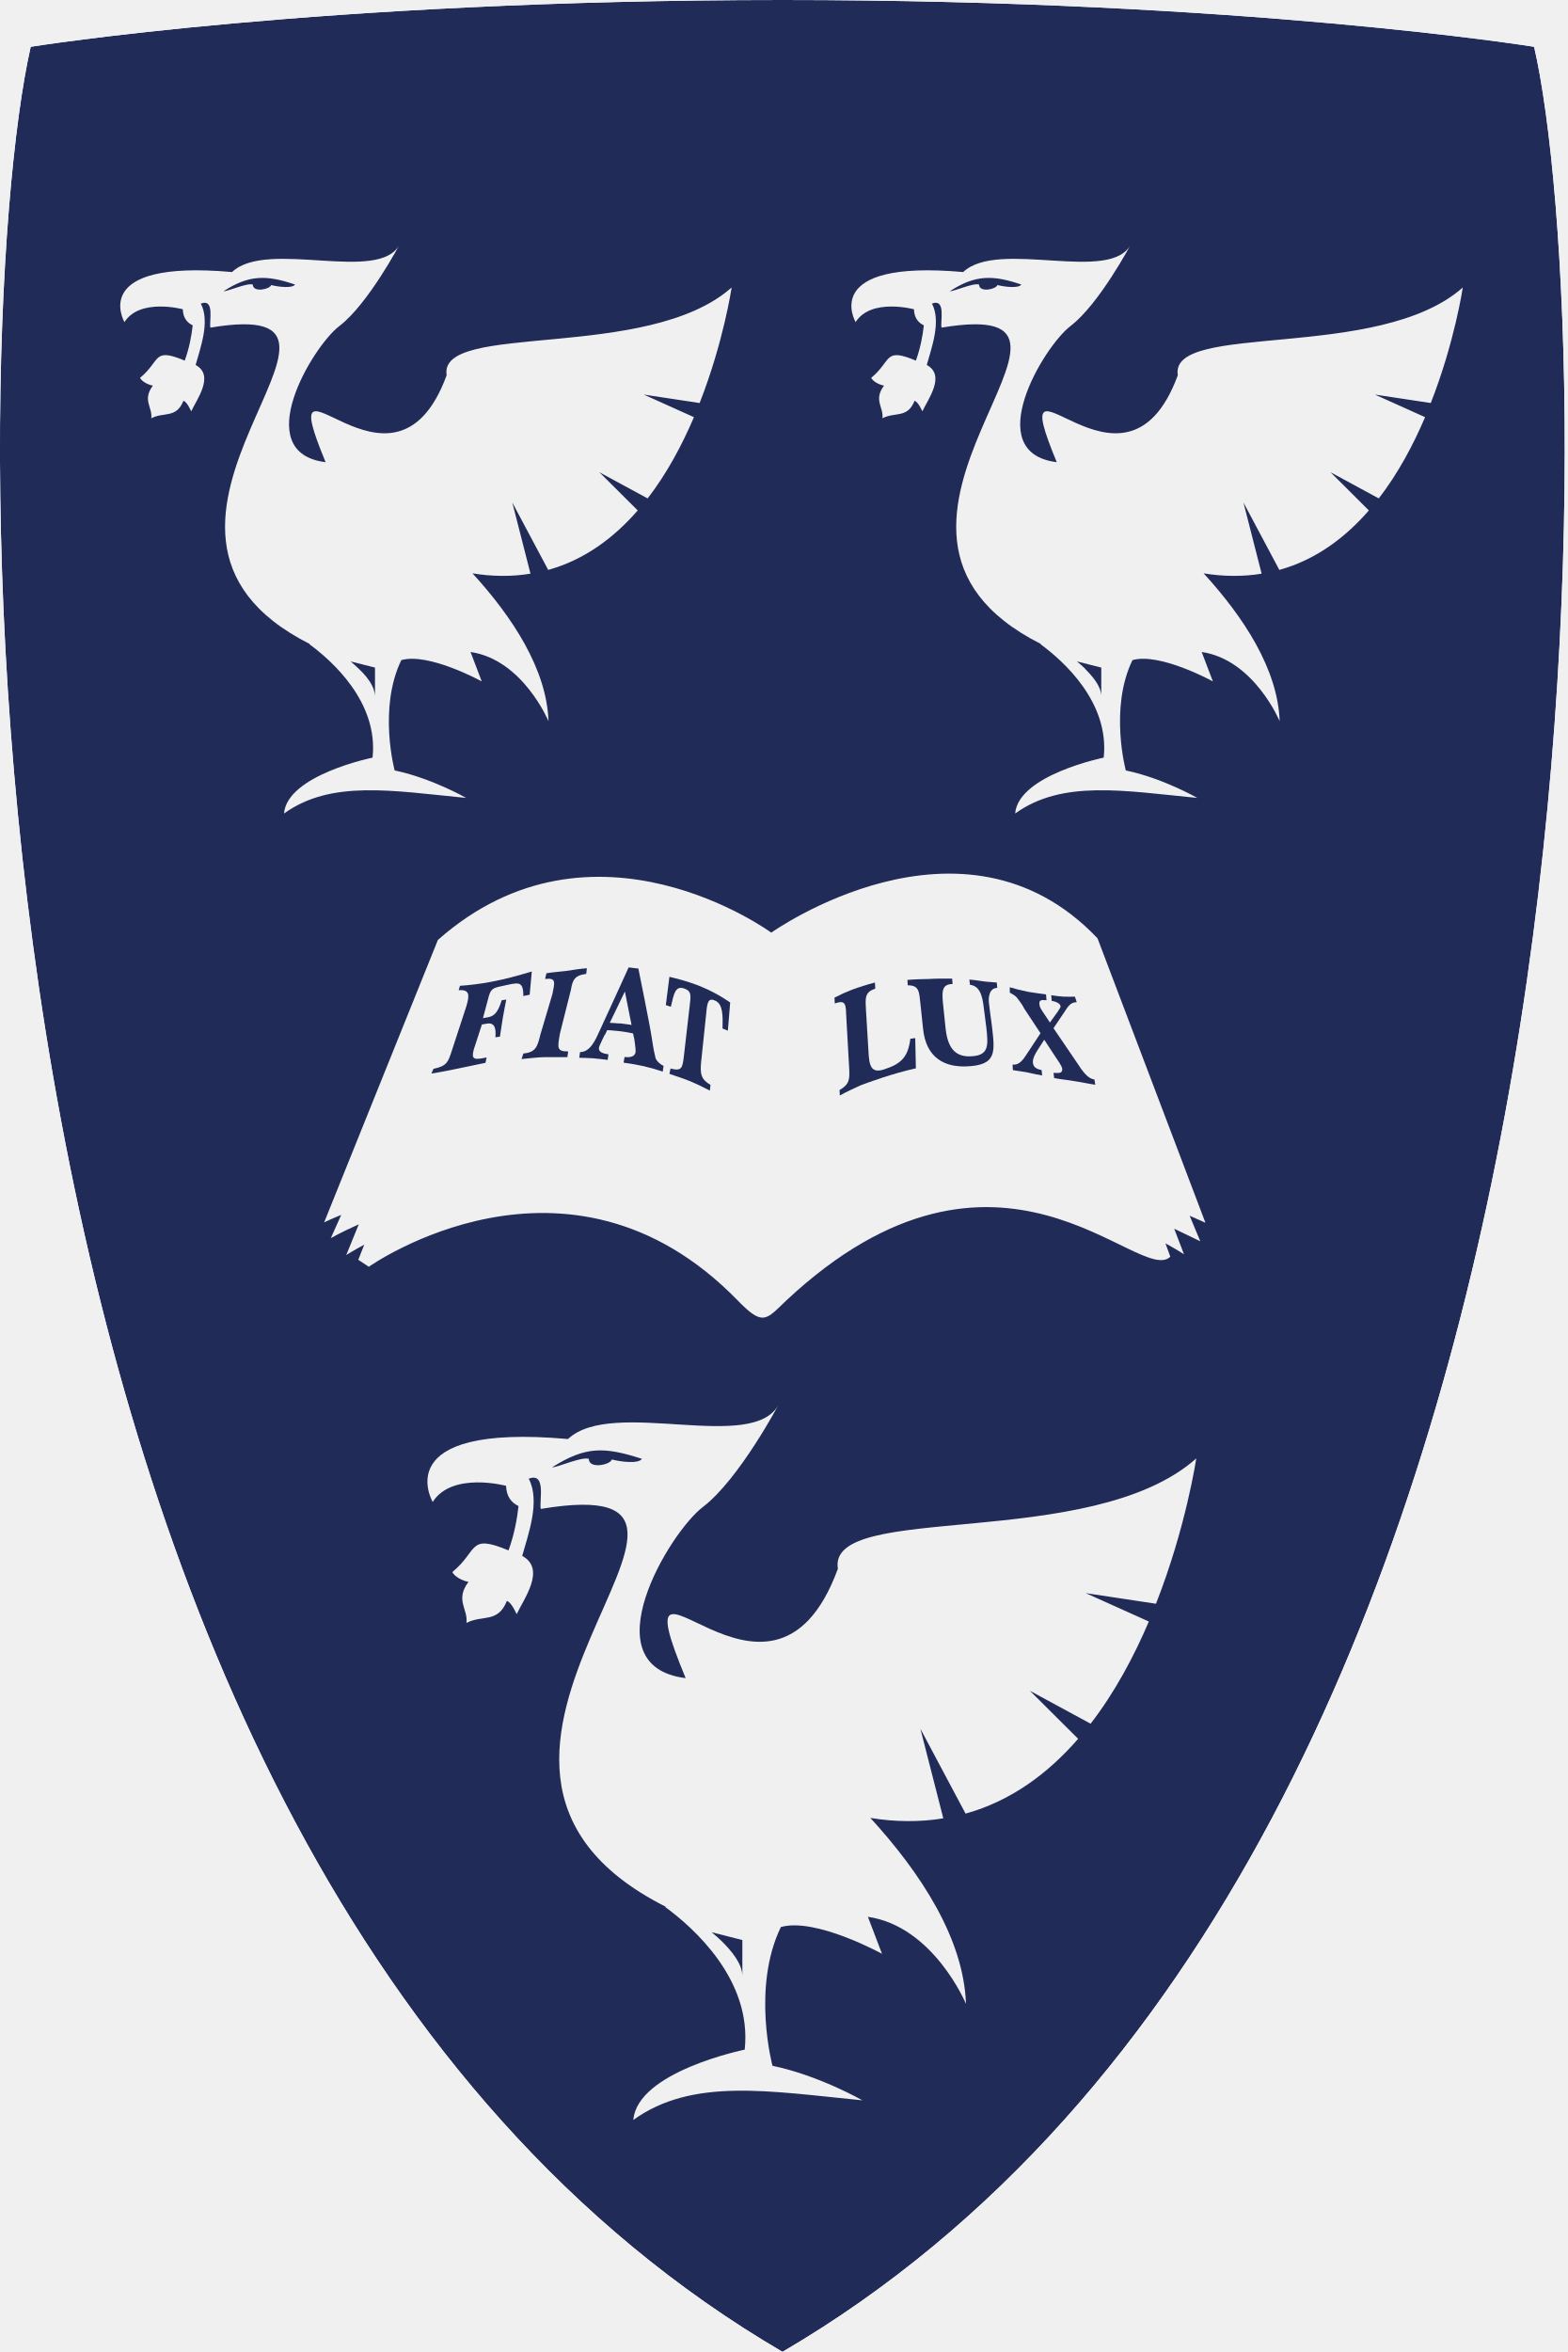
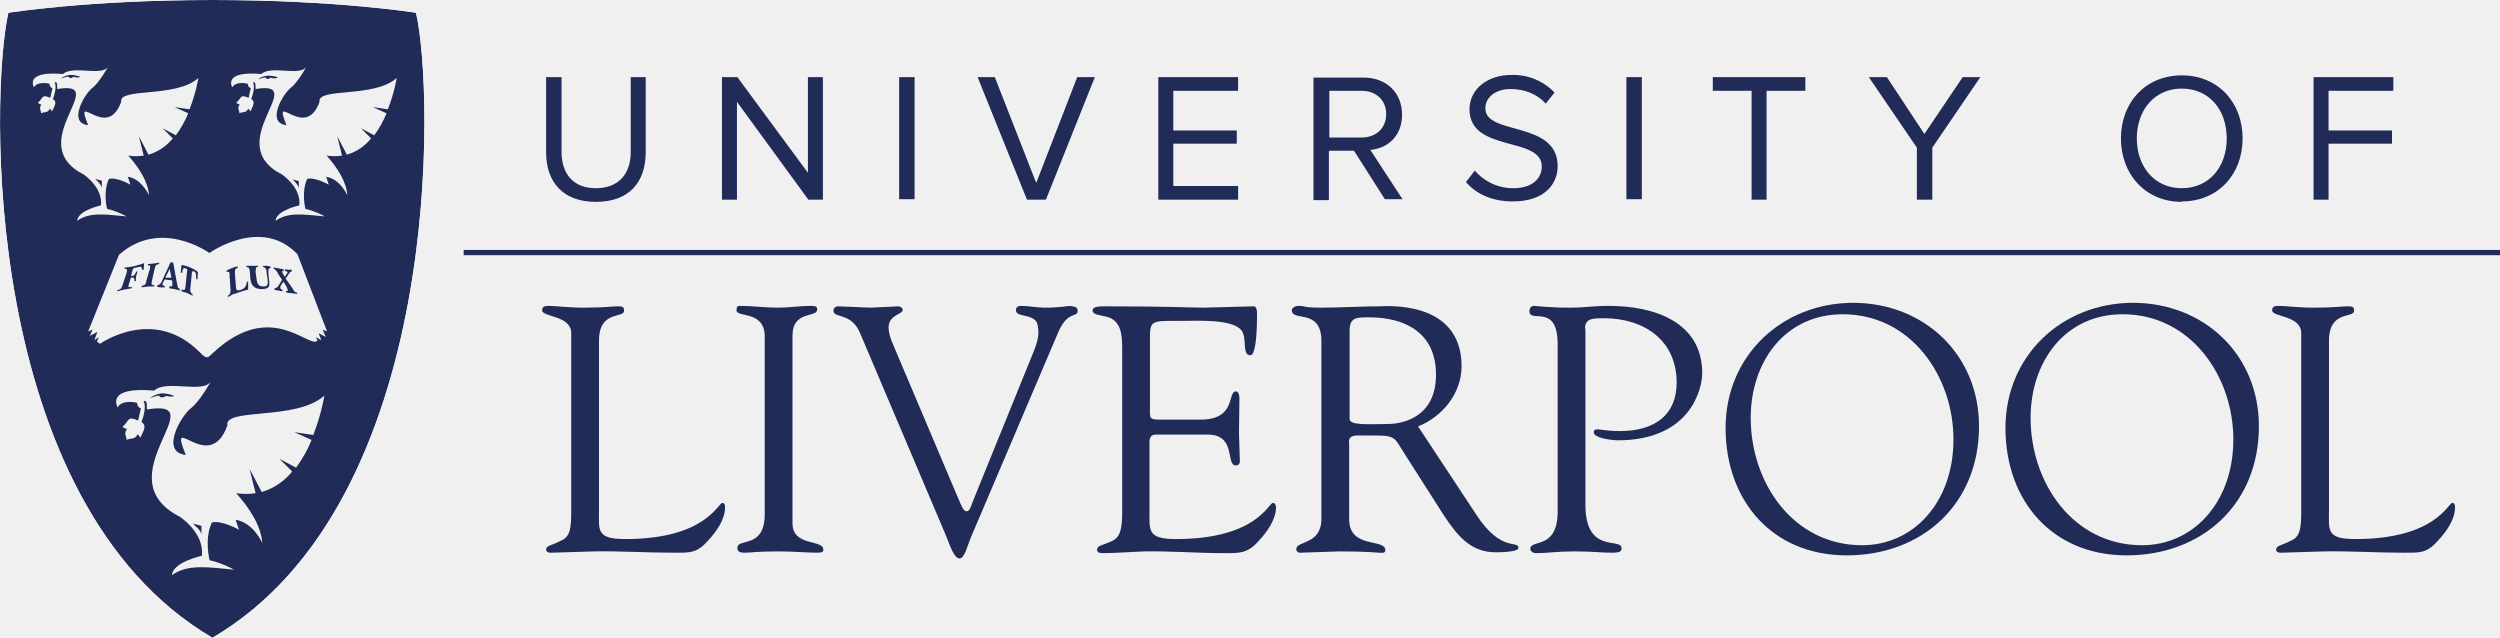
- <svg xmlns="http://www.w3.org/2000/svg" class="rb-header__logo" viewBox="0 0 96.5 144.73">
-   <style>
- #shield, g {
-         fill: #212b58;
-     }
- @media (prefers-color-scheme: dark) {
-     #shield, g {
-         fill: white;
-     }
- }</style>
-   <g>
-     <path d="m39.51,89.77c-2.35-.76-3.48-.77-5.53.52.3.02,1.82-.67,2.26-.52,0,.64,1.31.38,1.42.04.54.14,1.63.28,1.85-.04Z" />
-     <path d="m23.08,41.08l-1.5-.38c.64.56,1.44,1.27,1.5,2.12v-1.75Z" />
-     <path d="m18.16,17.51c-1.78-.61-2.86-.59-4.4.41.24.02,1.45-.53,1.8-.41,0,.51,1.04.3,1.13.03.42.11,1.3.22,1.47-.03Z" />
-     <path d="m44.43,119.46c.56.56,1.24,1.34,1.26,2.11v-2.19l-1.89-.48c.24.2.45.38.63.56Z" />
-     <path d="m62.86,17.51c-1.78-.61-2.86-.59-4.4.41.24.02,1.45-.53,1.8-.41,0,.51,1.04.3,1.13.03.43.11,1.3.22,1.47-.03Z" />
-     <path d="m66.78,41.15c.44.45.99,1.06,1,1.68v-1.75l-1.5-.38c.19.16.36.3.5.44Z" />
-   </g>
-   <path id="shield" d="m94.42,2.88S76.63,0,48.16,0,1.89,2.88,1.89,2.88C-2.2,20.84-4.43,113.98,48.16,144.72h0,0s0,0,0,0h0s0,0,0,0h0C101.09,113.75,98.38,19.95,94.42,2.88Z" mask="url(#liver)" />
+ <svg xmlns="http://www.w3.org/2000/svg" viewBox="0 0 567.2 144.7" fill="#212b58">
+   <path d="M39.5 89.8c-2.3-.8-3.5-.8-5.5.5.3 0 1.8-.7 2.2-.5 0 .6 1.3.3 1.5 0 .5.2 1.6.3 1.8 0ZM23.1 41l-1.5-.4c.6.6 1.4 1.3 1.5 2.1V41Zm-5-23.6c-1.7-.6-2.8-.6-4.3.4.2 0 1.4-.5 1.8-.4 0 .5 1 .3 1 0 .5.2 1.4.3 1.6 0Zm26.3 102c.6.5 1.3 1.3 1.3 2v-2.1l-1.9-.5.6.6ZM63 17.5c-2-.5-3-.5-4.5.5.2 0 1.4-.5 1.8-.4 0 .5 1 .3 1 0 .5.2 1.4.3 1.6 0Z" />
+   <path d="M94.4 2.9S76.6 0 48.2 0 1.9 2.9 1.9 2.9c-4.1 18-6.3 111 46.3 141.8C101 113.7 98.4 20 94.4 3Z" mask="url(#rb-a)" />
  <defs>
-     <path id="bird" d="m19.07,39.63c-14.16-7.13,6.39-21.56-6.12-19.47-.09-.38.29-1.81-.59-1.48.58,1.11-.03,2.73-.32,3.78,1.19.64.06,2.13-.27,2.85-.04-.07-.25-.57-.48-.65-.44,1.11-1.21.67-1.98,1.08.09-.68-.57-1.12.1-2.01-.37-.07-.71-.3-.79-.48,1.29-1.06.76-1.89,2.75-1.06.28-.77.42-1.54.49-2.17-.33-.16-.59-.44-.61-.99,0,0-2.64-.71-3.59.79,0,0-2.27-3.87,6.62-3.08,2.19-2.06,9.12.76,10.34-1.74,0,0-1.96,3.71-3.73,5.06-1.66,1.26-5.57,7.8-.85,8.38-3.47-8.36,4.13,3.71,7.45-5.35-.54-3.32,12.37-.81,17.54-5.4,0,0-.49,3.34-1.97,7.11l-3.44-.52,3.09,1.39c-.73,1.71-1.66,3.46-2.85,5l-2.97-1.61,2.36,2.35c-1.47,1.69-3.28,3.04-5.51,3.66l-2.21-4.15,1.12,4.38c-1.11.19-2.39.18-3.57-.02,2.47,2.7,4.57,5.91,4.68,9.1,0,0-1.58-3.79-4.8-4.26l.69,1.81s-3.25-1.79-4.95-1.31c-1.44,2.97-.41,6.79-.41,6.79,2.27.47,4.4,1.69,4.4,1.69-4.53-.44-8.31-1.13-11.21.96.19-2.37,5.45-3.44,5.45-3.44.37-3.42-2.51-5.97-3.89-6.98Z" />
-     <mask id="liver">
-       <path d="m94.42,2.88S76.63,0,48.16,0,1.89,2.88,1.89,2.88C-2.2,20.84-4.43,113.98,48.16,144.72h0,0s0,0,0,0h0s0,0,0,0h0C101.09,113.75,98.38,19.95,94.42,2.88Z" fill="white" />
-       <path d="m73.85,76.37l-1.58-.76.6,1.57s-.41-.27-1.14-.67l.3.82c-1.89,1.86-10.53-9.53-23.62,2.68-1.27,1.21-1.44,1.63-3.02,0-10.46-10.73-22.69-2.06-22.69-2.06l-.65-.43.37-.93c-.71.38-1.11.64-1.11.64l.77-1.89c-1.08.48-1.72.85-1.72.85l.64-1.43c-.67.27-1.05.46-1.05.46l7-17.38c9.58-8.47,20.52-.45,20.52-.45,0,0,11.79-8.4,20.08.35l6.64,17.5-.97-.43.65,1.56Z" />
-       <use href="#bird" />
-       <use href="#bird" transform="translate(45 0)" />
-       <use href="#bird" transform="translate(17 67.5) scale(1.2575)" />
+     <path d="M19 39.6c-14-7.1 6.5-21.5-6-19.4-.1-.4.2-1.8-.6-1.5.5 1 0 2.7-.4 3.8 1.2.6.1 2-.2 2.8 0 0-.3-.6-.5-.6-.5 1-1.2.6-2 1 .1-.6-.6-1 .1-2-.4 0-.7-.3-.8-.4 1.3-1.1.8-2 2.8-1.1l.5-2.2c-.4-.1-.6-.4-.7-1 0 0-2.6-.7-3.5.8 0 0-2.3-3.8 6.6-3 2.2-2.1 9.1.7 10.3-1.8 0 0-2 3.7-3.7 5-1.7 1.3-5.6 7.9-.9 8.4-3.4-8.3 4.2 3.8 7.5-5.3-.6-3.3 12.4-.8 17.5-5.4 0 0-.5 3.3-2 7.1l-3.4-.5 3.1 1.4a23 23 0 0 1-2.8 5l-3-1.6 2.3 2.3c-1.4 1.7-3.2 3-5.5 3.7l-2.2-4.2 1.1 4.4a11 11 0 0 1-3.5 0c2.4 2.7 4.5 5.9 4.7 9 0 0-1.6-3.7-4.8-4.2l.6 1.8s-3.2-1.8-4.9-1.3c-1.4 3-.4 6.8-.4 6.8 2.3.5 4.4 1.7 4.4 1.7-4.5-.4-8.3-1.1-11.2 1 .2-2.4 5.4-3.5 5.4-3.5.4-3.4-2.5-6-3.9-7Z" fill="#000" id="rb-b" />
+     <mask id="rb-a">
+       <path d="M94.4 2.9S76.6 0 48.2 0 1.9 2.9 1.9 2.9c-4.1 18-6.3 111 46.3 141.8C101 113.7 98.4 20 94.4 3Z" fill="#fff" />
+       <path d="m73.8 76.4-1.5-.8.6 1.6-1.2-.7.3.8c-1.9 1.9-10.5-9.5-23.6 2.7-1.3 1.2-1.4 1.6-3 0-10.5-10.7-22.7-2-22.7-2l-.7-.5.4-1-1 .7.7-1.9-1.7.9.6-1.4-1 .4 7-17.4c9.5-8.4 20.5-.4 20.5-.4s11.8-8.4 20 .3l6.7 17.5-1-.4.7 1.6Z" fill="#000" />
+       <use href="#rb-b" />
+       <use href="#rb-b" transform="translate(45)" />
+       <use href="#rb-b" transform="translate(17 67.5) scale(1.2575)" />
    </mask>
  </defs>
-   <g>
-     <path d="m29.73,62.65l.34-.06c.38-.08.59-.34.81-1.04l.28-.04c-.08.39-.15.77-.22,1.16-.06.38-.11.74-.17,1.12l-.28.04c.05-.54-.04-.93-.53-.84l-.3.05-.5,1.54c-.17.63.02.65.79.49l-.07.33c-.5.11-1.08.23-1.68.35-.52.1-.82.18-1.65.31l.13-.29c.84-.17.91-.45,1.12-1.09l.89-2.72c.24-.77.2-1.07-.46-1.03l.08-.27c.53-.03,1.27-.12,1.95-.25.85-.16,1.64-.38,2.47-.63l-.13,1.43-.39.08c0-.99-.33-.82-1.28-.62-.62.13-.74.16-.9.84l-.31,1.16Z" />
-     <path d="m34.01,61.11c.14-.68.22-.95-.46-.87l.08-.35c.39-.07.71-.08,1.19-.14.49-.07.81-.13,1.3-.17l-.04.35c-.67.08-.84.33-.94.97l-.68,2.71c-.15.88-.2,1.09.51,1.09l-.05.35c-.43,0-.87,0-1.36,0-.41,0-1.04.08-1.46.12l.11-.34c.74-.08.86-.37,1.05-1.17l.76-2.56Z" />
-     <path d="m37.22,63.67c-.1.22-.17.33-.31.66-.2.44.27.5.54.55l-.05.34c-.3-.03-.61-.08-.91-.1-.28-.02-.56-.02-.84-.03l.05-.35c.63,0,.95-.75,1.21-1.32.77-1.66,1.78-3.89,1.78-3.89l.6.07s.73,3.58.84,4.36c.1.68.14.8.21,1.12.05.21.33.44.5.51l-.05.35c-.44-.14-.7-.22-1.16-.33-.36-.08-.79-.16-1.25-.22l.06-.35c.27.04.7.02.68-.39,0-.15-.06-.57-.08-.71l-.08-.35s-.41-.09-.84-.14c-.42-.05-.75-.06-.75-.06l-.13.28Zm.92-.7c.39.04.73.1.73.1l-.41-2.06-.93,1.93s.28.01.6.04Z" />
-     <path d="m44.77,63.41l-.3-.12c.02-.78.03-1.47-.42-1.7-.43-.21-.52.02-.58.73l-.31,2.96c-.09.81-.01,1.14.57,1.48l-.04.35c-.46-.24-.86-.43-1.22-.58-.39-.16-.81-.29-1.27-.45l.07-.33c.71.19.74-.04.83-.84l.34-2.95c.07-.65.16-.96-.32-1.13-.58-.21-.65.38-.83,1.12l-.31-.1.22-1.74s1.12.24,2.04.64c.96.4,1.7.94,1.7.94l-.14,1.72Z" />
-     <path d="m51.67,67.08c.64-.38.63-.68.59-1.43l-.17-3.02c-.04-.75.02-1.15-.71-.88l-.02-.36c.45-.23.72-.35,1.06-.48.45-.17.93-.32,1.43-.45l.02.38c-.67.21-.61.6-.57,1.35l.15,2.46c.04.92.15,1.43.98,1.15,1.05-.34,1.46-.77,1.6-1.88l.3-.04.04,1.86c-1.43.31-2.96.88-3.39,1.04-.39.18-.88.4-1.29.63l-.02-.34Z" />
-     <path d="m55.84,60.3c.6-.05,1.01-.05,1.38-.06.43-.03.83-.02,1.38-.02l.03.33c-.67.01-.66.46-.59,1.21l.15,1.44c.11,1.16.51,1.85,1.55,1.8,1.12-.04,1.09-.63.97-1.74l-.16-1.24c-.04-.33-.1-.75-.26-1.02-.14-.25-.34-.37-.59-.4l-.04-.32c.32.02.59.07.89.11.28.04.45.03.8.07l.03.33c-.22,0-.41.13-.48.41-.1.33,0,.68.03,1.04l.11.82c.19,1.65.36,2.49-1.56,2.56-1.24.05-2.49-.44-2.67-2.34l-.16-1.51c-.08-.76-.08-1.14-.78-1.14l-.02-.33Z" />
-     <path d="m66.49,65.71c.28.37.51.66.87.72l.05.32c-.53-.08-.78-.15-1.27-.22-.38-.07-.84-.11-1.26-.19l-.04-.32c.06,0,.36.02.43-.02.07-.03.11-.1.11-.21,0-.17-.29-.56-.39-.71l-.72-1.1-.38.59c-.13.19-.34.55-.32.81.03.34.29.41.54.47l.03.33c-.39-.07-.64-.13-.96-.2-.29-.04-.56-.09-.84-.13l-.02-.34c.39.05.64-.28.85-.61l.87-1.32-1.01-1.53c-.1-.22-.25-.4-.38-.58-.18-.25-.32-.27-.5-.39v-.33c.33.1.72.2,1.12.28.39.07.77.11,1.11.16l.03.36c-.19-.01-.46-.07-.44.21.02.19.05.26.19.47l.46.69.33-.46c.12-.16.19-.26.29-.43.14-.22-.2-.4-.51-.44l-.03-.35c.29.05.52.07.78.09.27.01.43,0,.68,0l.11.34c-.38,0-.53.25-.77.62l-.66.98,1.66,2.44Z" />
-   </g>
+   <path d="M66.8 41.1c.4.5 1 1.1 1 1.7v-1.7l-1.5-.4.5.4ZM29.7 62.6h.4c.3 0 .6-.4.8-1h.3l-.3 1-.1 1.2h-.3c0-.5 0-.9-.5-.8h-.3l-.5 1.6c-.2.6 0 .6.7.5v.3l-1.7.3-1.7.4.2-.3c.8-.2.9-.5 1.1-1.1l.9-2.7c.2-.8.2-1.1-.5-1l.1-.3a16 16 0 0 0 4.4-1l-.1 1.5h-.4c0-.9-.3-.7-1.3-.5-.6.1-.7.1-.9.8l-.3 1.2Zm4.3-1.5c.1-.7.2-1-.5-.9l.1-.3 1.2-.1 1.3-.2v.3c-.7.1-.9.4-1 1l-.6 2.7c-.2.9-.2 1.1.5 1.1v.3h-1.4l-1.5.2.1-.4c.7 0 .9-.3 1-1.1L34 61Zm3.2 2.6-.3.6c-.2.5.3.5.5.6v.3h-1l-.7-.1v-.4c.6 0 1-.7 1.2-1.3a578 578 0 0 0 1.8-3.9l.6.1.8 4.4.2 1c0 .3.4.5.5.6v.3a14.1 14.1 0 0 0-2.4-.5V65c.3 0 .7 0 .7-.3v-.8l-.1-.3-.9-.1-.7-.1-.2.3Zm1-.7h.7l-.4-2-1 2h.6Zm6.6.4-.3-.1c0-.8 0-1.5-.4-1.7-.5-.2-.6 0-.6.7l-.3 3c-.1.8 0 1.1.5 1.5v.3l-1.2-.6-1.3-.4v-.4c.8.2.8 0 .9-.8l.3-3c.1-.6.2-.9-.3-1-.6-.3-.6.3-.8 1H41l.2-1.8s1.1.2 2 .6c1 .4 1.7 1 1.7 1l-.1 1.7Zm6.9 3.7c.6-.4.6-.7.6-1.4l-.2-3c0-.8 0-1.2-.7-1v-.3a9.8 9.8 0 0 1 2.5-1v.4c-.7.2-.6.6-.6 1.4l.2 2.4c0 1 .1 1.5 1 1.2 1-.3 1.4-.8 1.5-1.9h.3v1.8c-1.4.3-2.9 1-3.3 1l-1.3.7v-.3Zm4.1-6.8h2.8v.2c-.6 0-.6.5-.6 1.3l.2 1.4c.1 1.2.5 1.8 1.5 1.8 1.2 0 1.1-.6 1-1.7l-.2-1.3c0-.3 0-.7-.2-1a.7.7 0 0 0-.6-.4v-.3h.9l.8.2v.3c-.2 0-.4.1-.5.4v1l.1.9c.2 1.6.4 2.4-1.5 2.5-1.3 0-2.5-.4-2.7-2.3l-.1-1.5c-.1-.8-.1-1.2-.8-1.2v-.3Zm10.7 5.4c.3.4.5.7.9.7v.3l-1.3-.2c-.3 0-.8 0-1.2-.2V66h.4v-.2L65 65l-.7-1.1-.4.6c-.1.2-.4.5-.3.8 0 .3.3.4.5.5v.3l-1-.2-.8-.1v-.4c.4 0 .7-.3.9-.6l.8-1.3-1-1.5c0-.3-.2-.4-.4-.6-.1-.3-.3-.3-.5-.4v-.3l1.2.2 1 .2.1.4c-.2 0-.5-.1-.4.2l.2.4.4.7.3-.4.3-.5c.2-.2-.2-.4-.5-.4v-.4l.8.1h.7v.4c-.3 0-.5.2-.7.6l-.7 1 1.7 2.4Z" />
+   <path d="M163.9 114.1c-1 0-3.8 8.2-22 8.2-6.7 0-6-2-6-6.6V77.3c0-7 5.7-5 5.7-6.8 0-.9-.4-1-1.5-1-1.2 0-3 .3-7.6.3-3.8 0-6.3-.4-8-.4-1 0-1.5.2-1.5 1 0 1.6 6.6 1.1 6.6 5.2v40.1c0 3.7-.1 6-2.2 6.9-2.5 1.3-3.3 1.1-3.5 2 0 .7.5.8 1.2.8l9.7-.3c6-.1 12 .3 18 .3 3.5 0 5.2.2 7.7-2.6 2-2.1 4-4.9 4-7.7 0-.2 0-1-.6-1Z" id="rb-d" />
+   <path d="M179.8 118.7V76.2c0-5.9 5.6-4 5.6-6 0-.6-.2-.8-1.5-.8-2.4 0-4.9.4-7.3.4-3 0-5.8-.4-8.7-.4-.6 0-.8.2-.8 1 0 1.7 6.3 0 6.4 5.8v40.5c0 7.9-6.2 5.3-6.2 7.6 0 .7.3 1.1 1.7 1.1 1.1 0 2.8-.3 7.6-.3 3.4 0 6.8.3 8.6.3 1.4 0 1.6-.2 1.6-.7 0-2.4-7-.6-7-6ZM243 69.4c-1 0-2.3.4-6 .4-1.8 0-3.5-.4-5.3-.4-.8 0-1.2.3-1.2 1 0 1.9 5 .4 5 4 .4 1.7-.5 4.2-1 5.4l-13.8 34c-.4.9-.6 2.2-1.4 2.2-.9 0-1.4-1.9-3.2-6l-13.8-32.6c-.3-.8-.7-2-.7-3.1 0-2.9 3.3-3 3.2-4 0-.5-.6-.8-1-.8l-6.3.3-7.3-.3c-.7 0-1.1.4-1.1 1 0 1.8 4 .3 6 5l19.6 46.2c.7 1.7 1.7 5 3 5 1.1 0 1.7-2.6 2.5-4.6L240 75.6c2.2-5.3 4.5-3.4 4.5-5.1 0-.7-.5-1-1.4-1Zm45.8 44.7c-1 0-3.7 8.2-22 8.2-6.6 0-6-2-6-6.6v-14.5c0-1.2-.2-2.6 1.5-2.6H274c6.6 0 4 7 6.4 7 .5 0 .9-.3.9-1l-.2-6.3.1-8c0-.6-.2-1.5-.8-1.5-2 0 .2 6.4-8 6.4h-8.5c-3.2 0-3 0-3-2.7V77.8c0-5.3-.2-5 7.4-5 3.1 0 11.4-.5 13.4 2.2 1.3 1.8 0 5.6 2 5.6.4 0 1.5-.6 1.5-9.4 0-1-.2-1.7-.8-1.7l-11.3.3c-3.3 0-7.4-.3-22.4-.3-2.3 0-2.8.3-2.8 1 0 .9 1.8 1 2.4 1.2 4.3.6 4.3 4.4 4.3 8v36c0 3.7-.2 6-2.2 7-2.6 1.2-3.4 1-3.5 2 0 .6.5.8 1.2.8 3.1 0 6.4-.3 9.6-.4 6-.1 12 .4 18 .4 3.5 0 5.3.1 7.8-2.7 1.9-2 4-4.9 4-7.7 0-.2-.1-1-.7-1Z" />
+   <path d="M420.5 68.7c-16.2 0-29 12-29 28.4S402 126 419 126s30-11.5 30-29.3c0-16.3-12.5-28-28.6-28Zm2 55c-15.7 0-25.3-14.2-25.3-28.9 0-12.5 7.6-23.5 20.9-23.5 15.4 0 25.1 14 25.1 28.4s-9.2 24-20.7 24Z" id="rb-c" />
+   <use href="#rb-c" transform="translate(63.5)" />
+   <use href="#rb-d" transform="translate(392.5)" />
+   <path d="M105.2 56.7h462.1v1.2H105.2zM204 17.5h3.5v27.7H204zm76.9 24.7h-14.7v-9.6h14.4v-3h-14.4v-9h14.7v-3.1h-18.1v27.8h18.1v-3.1zm-43.6 3.1 11.1-27.8h-4l-9.3 24-9.4-24h-3.9L233 45.3h4.3zm-70.1-22.2 16.2 22.2h3.3V17.5h-3.4v21.7l-16-21.7h-3.5v27.8h3.4V23.1zm-32 22.7c7.5 0 11.3-4.4 11.3-11.3v-17h-3.4v17c0 5-2.8 8.2-7.9 8.2s-7.8-3.2-7.8-8.3V17.5h-3.5v17c0 6.8 3.8 11.3 11.3 11.3Zm393.1-13.2h14.4v-3h-14.4v-9H543v-3.1h-18.1v27.8h3.4V32.6zm-93.4 12.7h3.5V33.5l10.9-16h-4l-8.7 12.9-8.5-12.9H424l10.9 16v11.8zm-37.5 0h3.4V20.6h8.8v-3.1h-21v3.1h8.8v24.7zm-95.8-11.1h5.6l7 11h4L310.9 34c3.8-.3 7.2-3 7.2-8s-3.6-8.4-8.7-8.4H298v27.8h3.5v-11Zm0-13.6h7.3c3.3 0 5.6 2.1 5.6 5.3s-2.3 5.3-5.6 5.3h-7.3V20.6ZM495 45.7c8.2 0 13.8-6.1 13.8-14.3s-5.6-14.3-13.8-14.3-13.8 6.1-13.8 14.3 5.6 14.4 13.8 14.4Zm0-25.6c6.2 0 10.2 4.8 10.2 11.3s-4 11.3-10.2 11.3-10.2-4.9-10.2-11.3 4-11.3 10.2-11.3Zm-126-2.6h3.5v27.7H369zm-25.7 25.2c-4 0-7-2-8.7-4l-2 2.6c2.2 2.6 5.8 4.4 10.6 4.4 7.4 0 10.2-4.1 10.2-8 0-10.4-16.4-6.9-16.4-13.1 0-2.6 2.4-4.4 5.7-4.4 3 0 5.9 1 8 3.3l2-2.5a13 13 0 0 0-9.8-4c-5.4 0-9.5 3.2-9.5 7.8 0 9.9 16.4 6 16.4 13 0 2.2-1.6 4.9-6.5 4.9Zm16.3 31.9c0-2.4 1.8-2.4 4.3-2.4 9.1 0 16.5 5 16.5 14.6 0 7.2-4.8 11-12.9 11-2.8 0-4.5-.4-5-.4s-.9.1-.9.7c0 1.4 4.6 1.8 5.4 1.8 16.8 0 19.2-12 19.2-15.2 0-11.8-11.1-15.3-21.2-15.3-3.8 0-5 .4-9 .4-4.6 0-7.4-.4-8-.4-.7 0-1 .6-1 1.2 0 2.9 6.4-2 6.4 7.5v38c0 8.7-6.2 6.2-6.2 8.4 0 .7.8 1 1.3 1 2.3 0 4.9-.4 8.6-.4 4.7 0 5.9.3 8.6.3 2 0 2.2-.4 2.2-1 0-2.6-8.2 1.5-8.2-9.9v-40Zm-38 22.2c5.6-2.2 10-7.5 10-13.7 0-15.2-17.4-13.6-18.7-13.6-4.1 0-8.6.3-13.2.3-4 0-3.6-.4-5-.4-1 0-1.6.5-1.6 1 0 2.7 6.7-.6 6.7 7v40.3c0 6-5.7 4.9-5.7 6.9 0 .4.3.8.8.8l9-.3c6.6 0 8.4.3 9 .3.7 0 1.4.2 1.4-.6 0-2.7-8.2-.2-8.2-7V101c0-.8-.5-2.2 2-2.2 9 0 7.7-.3 10.6 4.2l8.8 13.8c3 4.5 6 8.5 11.8 8.5.7 0 5.2 0 5.2-1 0-1.8-4 1.1-9.6-7.6l-13.2-20ZM306.2 75c0-3.1 1.7-3 4.5-3 7.8 0 15.1 3.3 15.1 13s-7.6 11.2-11 11.2c-3.7 0-8.6.4-8.6-1.1V75Z" />
</svg>
